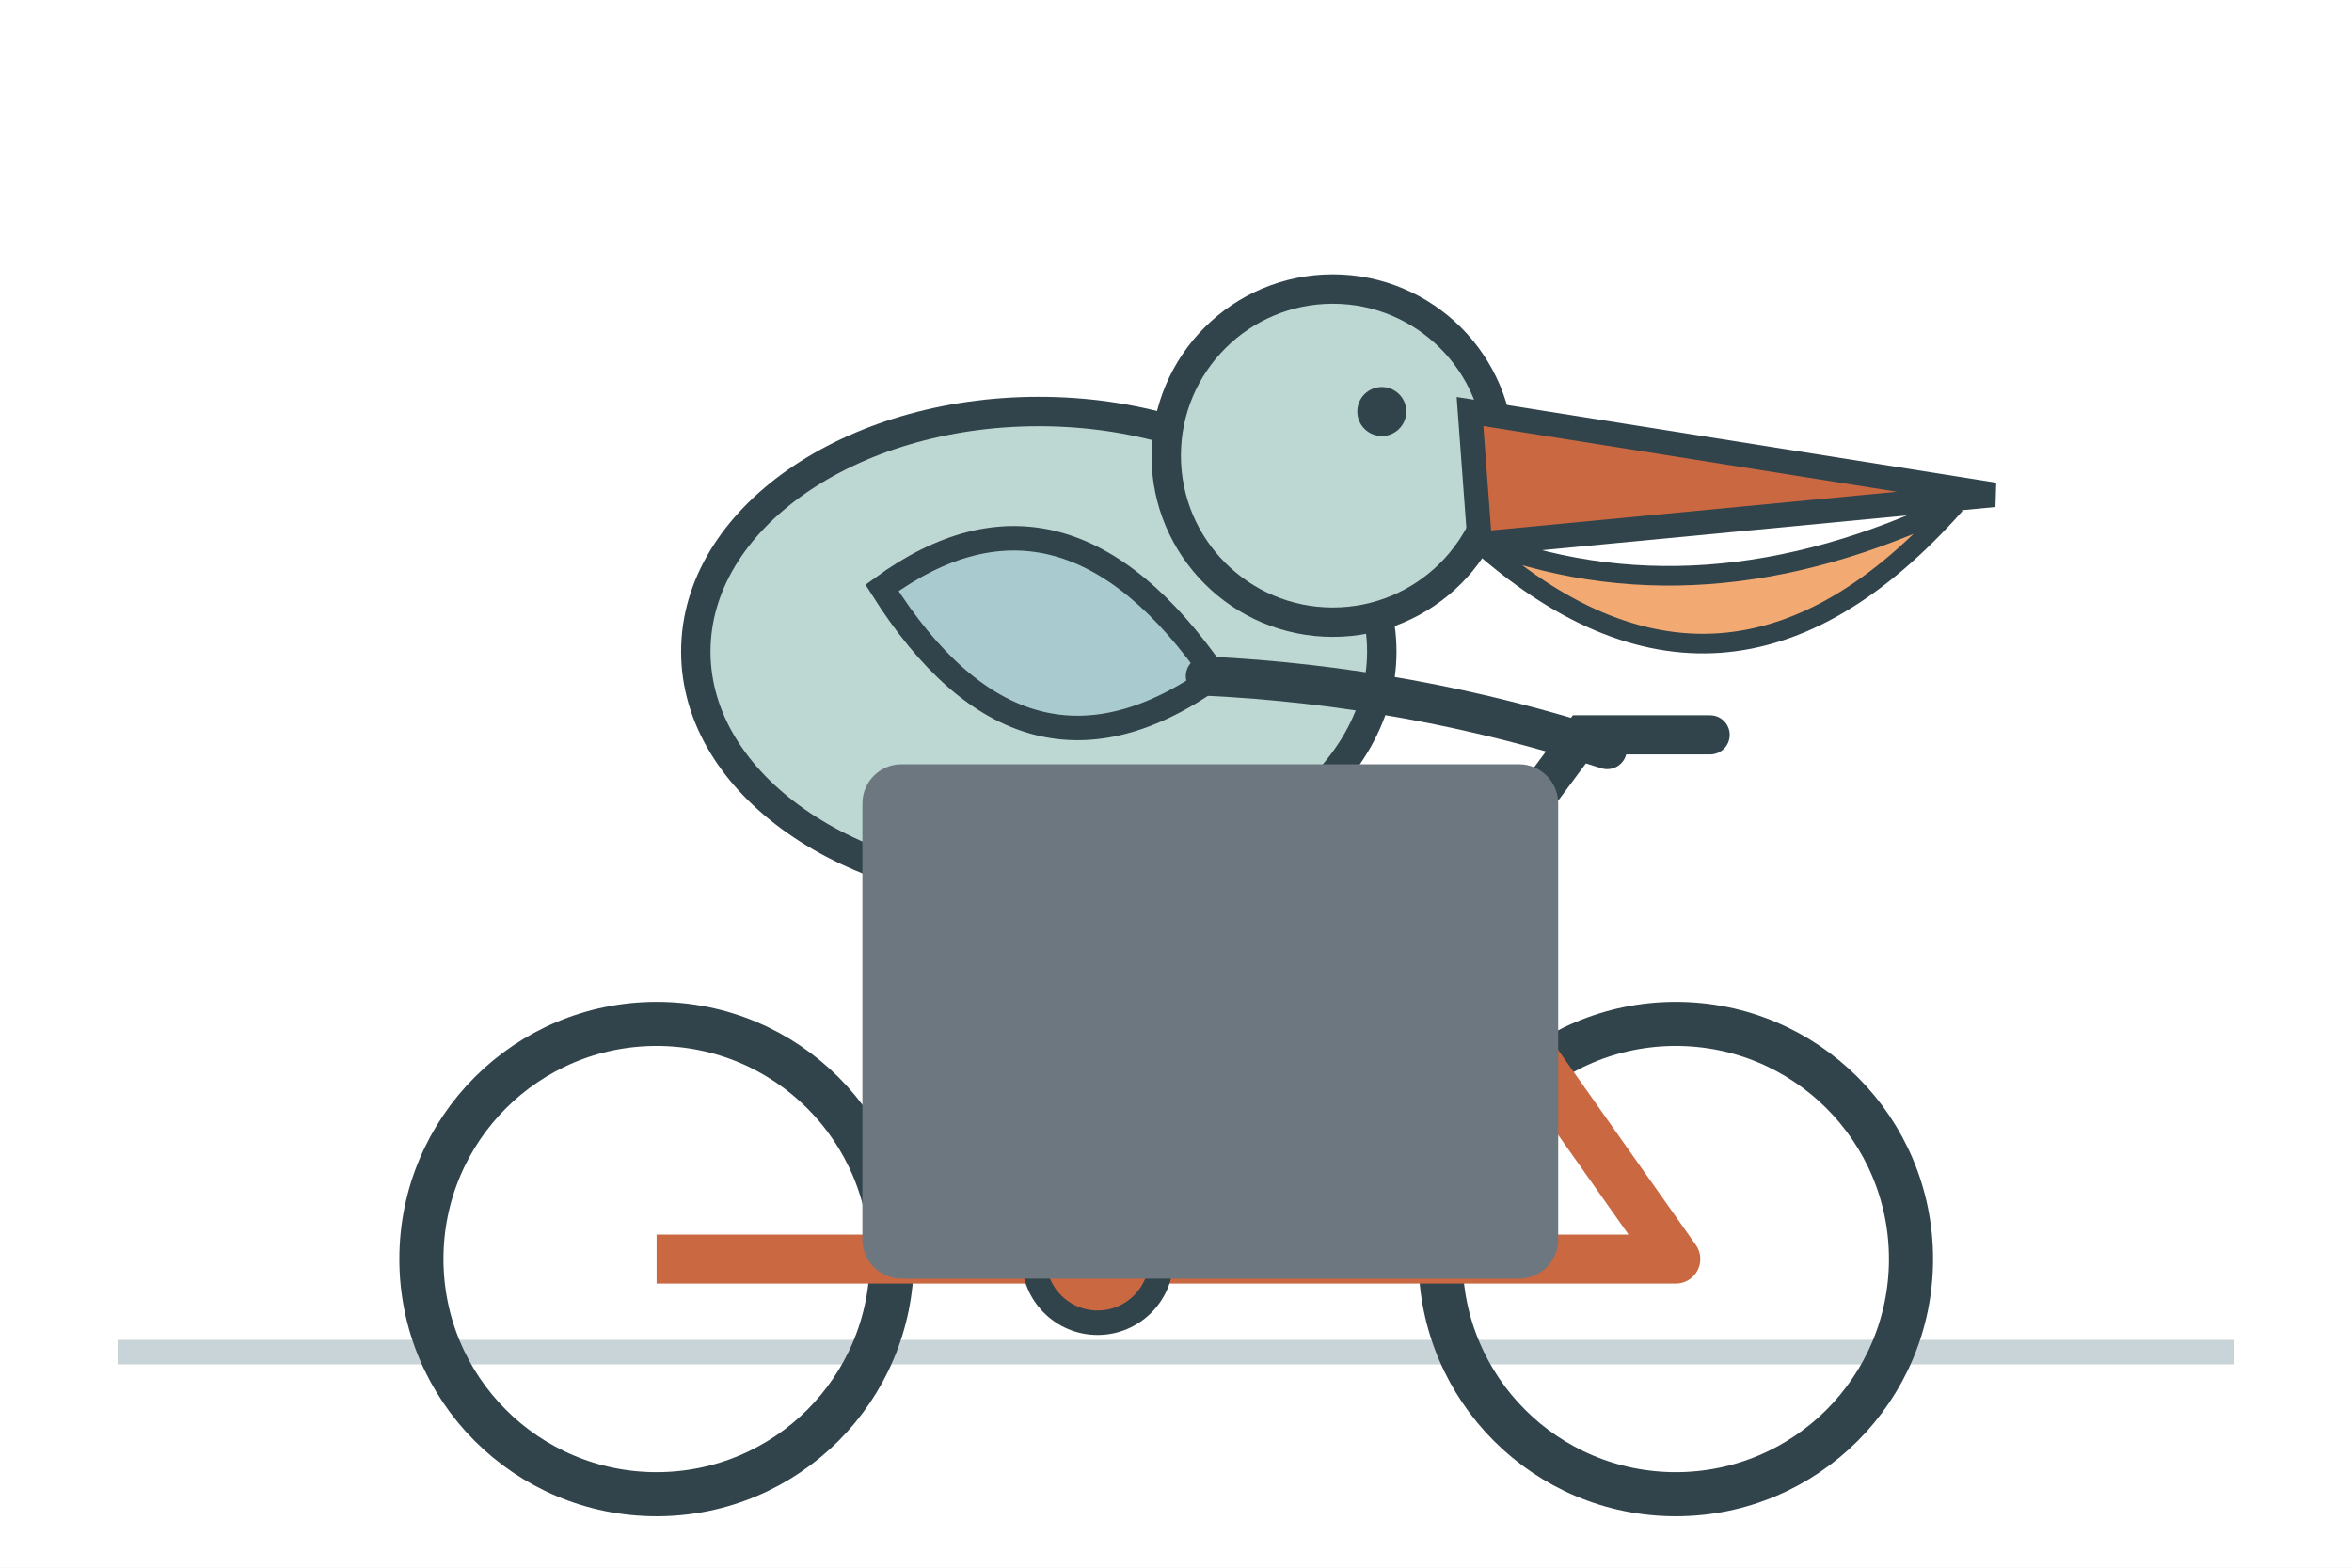
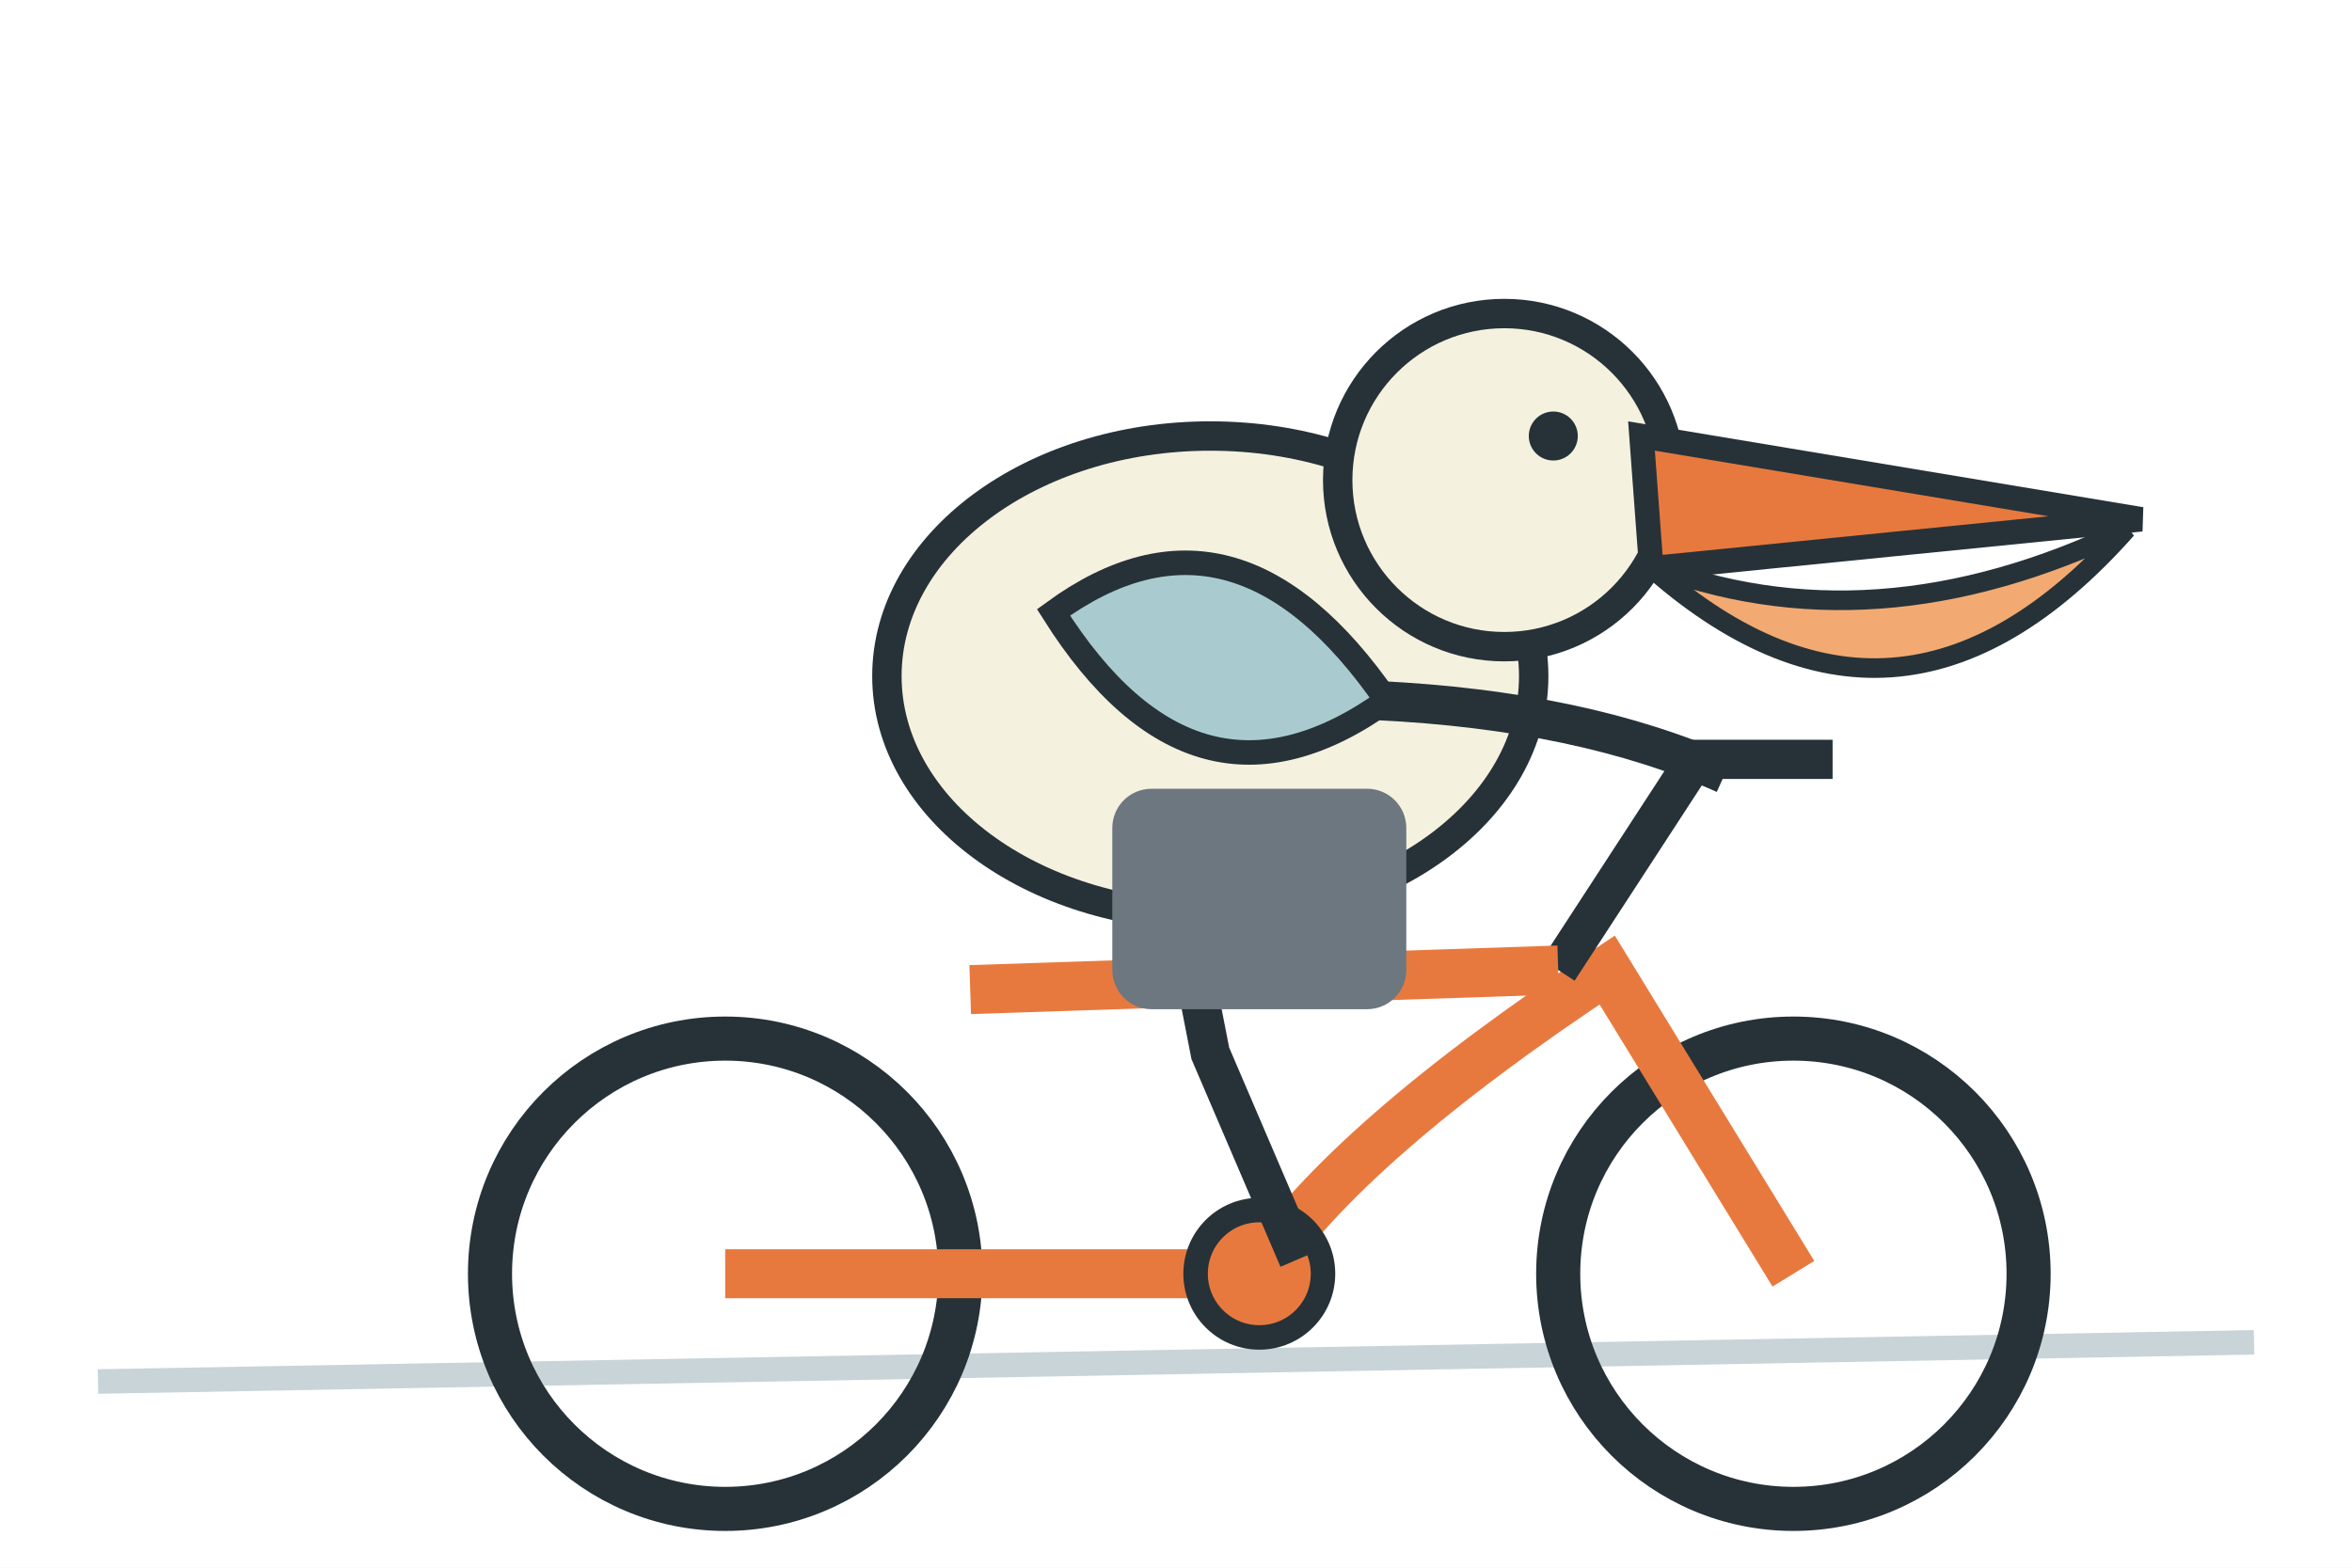
<svg xmlns="http://www.w3.org/2000/svg" width="480" height="320" viewBox="0 0 480 320">
  <rect width="480" height="320" fill="#ffffff" />
-   <path d="M24 276 H456" stroke="#c8d4d8" stroke-width="5" />
-   <circle data-role="front-wheel" cx="342" cy="257" r="48" fill="none" stroke="#31434b" stroke-width="9" />
-   <circle data-role="rear-wheel" cx="134" cy="257" r="48" fill="none" stroke="#31434b" stroke-width="9" />
-   <path data-role="frame" d="M134 257 L224 257 L294 189 L342 257 L224 257 L186 193" fill="none" stroke="#ca6842" stroke-width="10" stroke-linejoin="round" />
-   <path data-role="handlebar" d="M294 189 L323 150 L349 150" fill="none" stroke="#31434b" stroke-width="8" stroke-linecap="round" />
-   <circle data-role="pedal" cx="224" cy="257" r="13" fill="#ca6842" stroke="#31434b" stroke-width="5" />
-   <path data-role="frame-brace" d="M186 193 L294 189" stroke="#ca6842" stroke-width="10" />
-   <ellipse data-role="animal body pelican" cx="212" cy="133" rx="70" ry="49" fill="#bdd7d2" stroke="#31434b" stroke-width="6" />
-   <circle data-role="animal head" cx="272" cy="93" r="34" fill="#bdd7d2" stroke="#31434b" stroke-width="6" />
-   <path data-role="bill" d="M300 84 L407 101 L302 111 Z" fill="#ca6842" stroke="#31434b" stroke-width="5" />
-   <circle data-role="eye" cx="282" cy="84" r="5" fill="#31434b" />
-   <path data-role="gular pouch" d="M301 110 Q352 156 399 103 Q347 128 301 110 Z" fill="#f2aa72" stroke="#31434b" stroke-width="4" />
-   <path data-role="wing" d="M180 120 Q217 93 248 138 Q209 166 180 120 Z" fill="#a9cbd0" stroke="#31434b" stroke-width="5" />
-   <path data-role="foot pedal contact" d="M204 169 L214 210 L259 249" fill="none" stroke="#31434b" stroke-width="8" stroke-linecap="round" />
-   <path data-role="riding grip contact" d="M246 138 Q288 140 328 153" fill="none" stroke="#31434b" stroke-width="8" stroke-linecap="round" />
-   <rect data-role="obstruction" x="176" y="156" width="142" height="105" rx="8" fill="#6d7780" />
+   <path data-role="ground" d="M20 282 L460 274" stroke="#c8d4d8" stroke-width="5" />
+   <circle data-role="front-wheel" cx="366" cy="260" r="48" fill="none" stroke="#263238" stroke-width="9" />
+   <circle data-role="rear-wheel" cx="148" cy="260" r="48" fill="none" stroke="#263238" stroke-width="9" />
+   <path data-role="frame" d="M148 260 L257 260 Q275 233 328 198 L366 260" fill="none" stroke="#e8793e" stroke-width="10" />
+   <path data-role="handlebar" d="M318 198 L346 155 L374 155" fill="none" stroke="#263238" stroke-width="8" />
+   <circle data-role="pedal" cx="257" cy="260" r="13" fill="#e8793e" stroke="#263238" stroke-width="5" />
+   <path data-role="frame-brace" d="M198 202 L318 198" stroke="#e8793e" stroke-width="10" />
+   <ellipse data-role="animal body pelican" cx="247" cy="138" rx="66" ry="49" fill="#f5f1df" stroke="#263238" stroke-width="6" />
+   <circle data-role="animal head" cx="307" cy="98" r="34" fill="#f5f1df" stroke="#263238" stroke-width="6" />
+   <path data-role="bill" d="M335 89 L437 106 L337 116 Z" fill="#e8793e" stroke="#263238" stroke-width="5" />
+   <circle data-role="eye" cx="317" cy="89" r="5" fill="#263238" />
+   <path data-role="gular pouch" d="M336 115 Q387 161 434 108 Q382 133 336 115 Z" fill="#f2aa72" stroke="#263238" stroke-width="4" />
+   <path data-role="wing" d="M215 125 Q252 98 283 143 Q244 171 215 125 Z" fill="#a9cbd0" stroke="#263238" stroke-width="5" />
+   <path data-role="foot pedal contact" d="M239 174 L247 215 L265 257" fill="none" stroke="#263238" stroke-width="8" />
+   <path data-role="riding grip contact" d="M281 143 Q323 145 352 158" fill="none" stroke="#263238" stroke-width="8" />
+   <rect data-role="obstruction" x="227" y="161" width="60" height="45" rx="8" fill="#6d7780" />
</svg>
